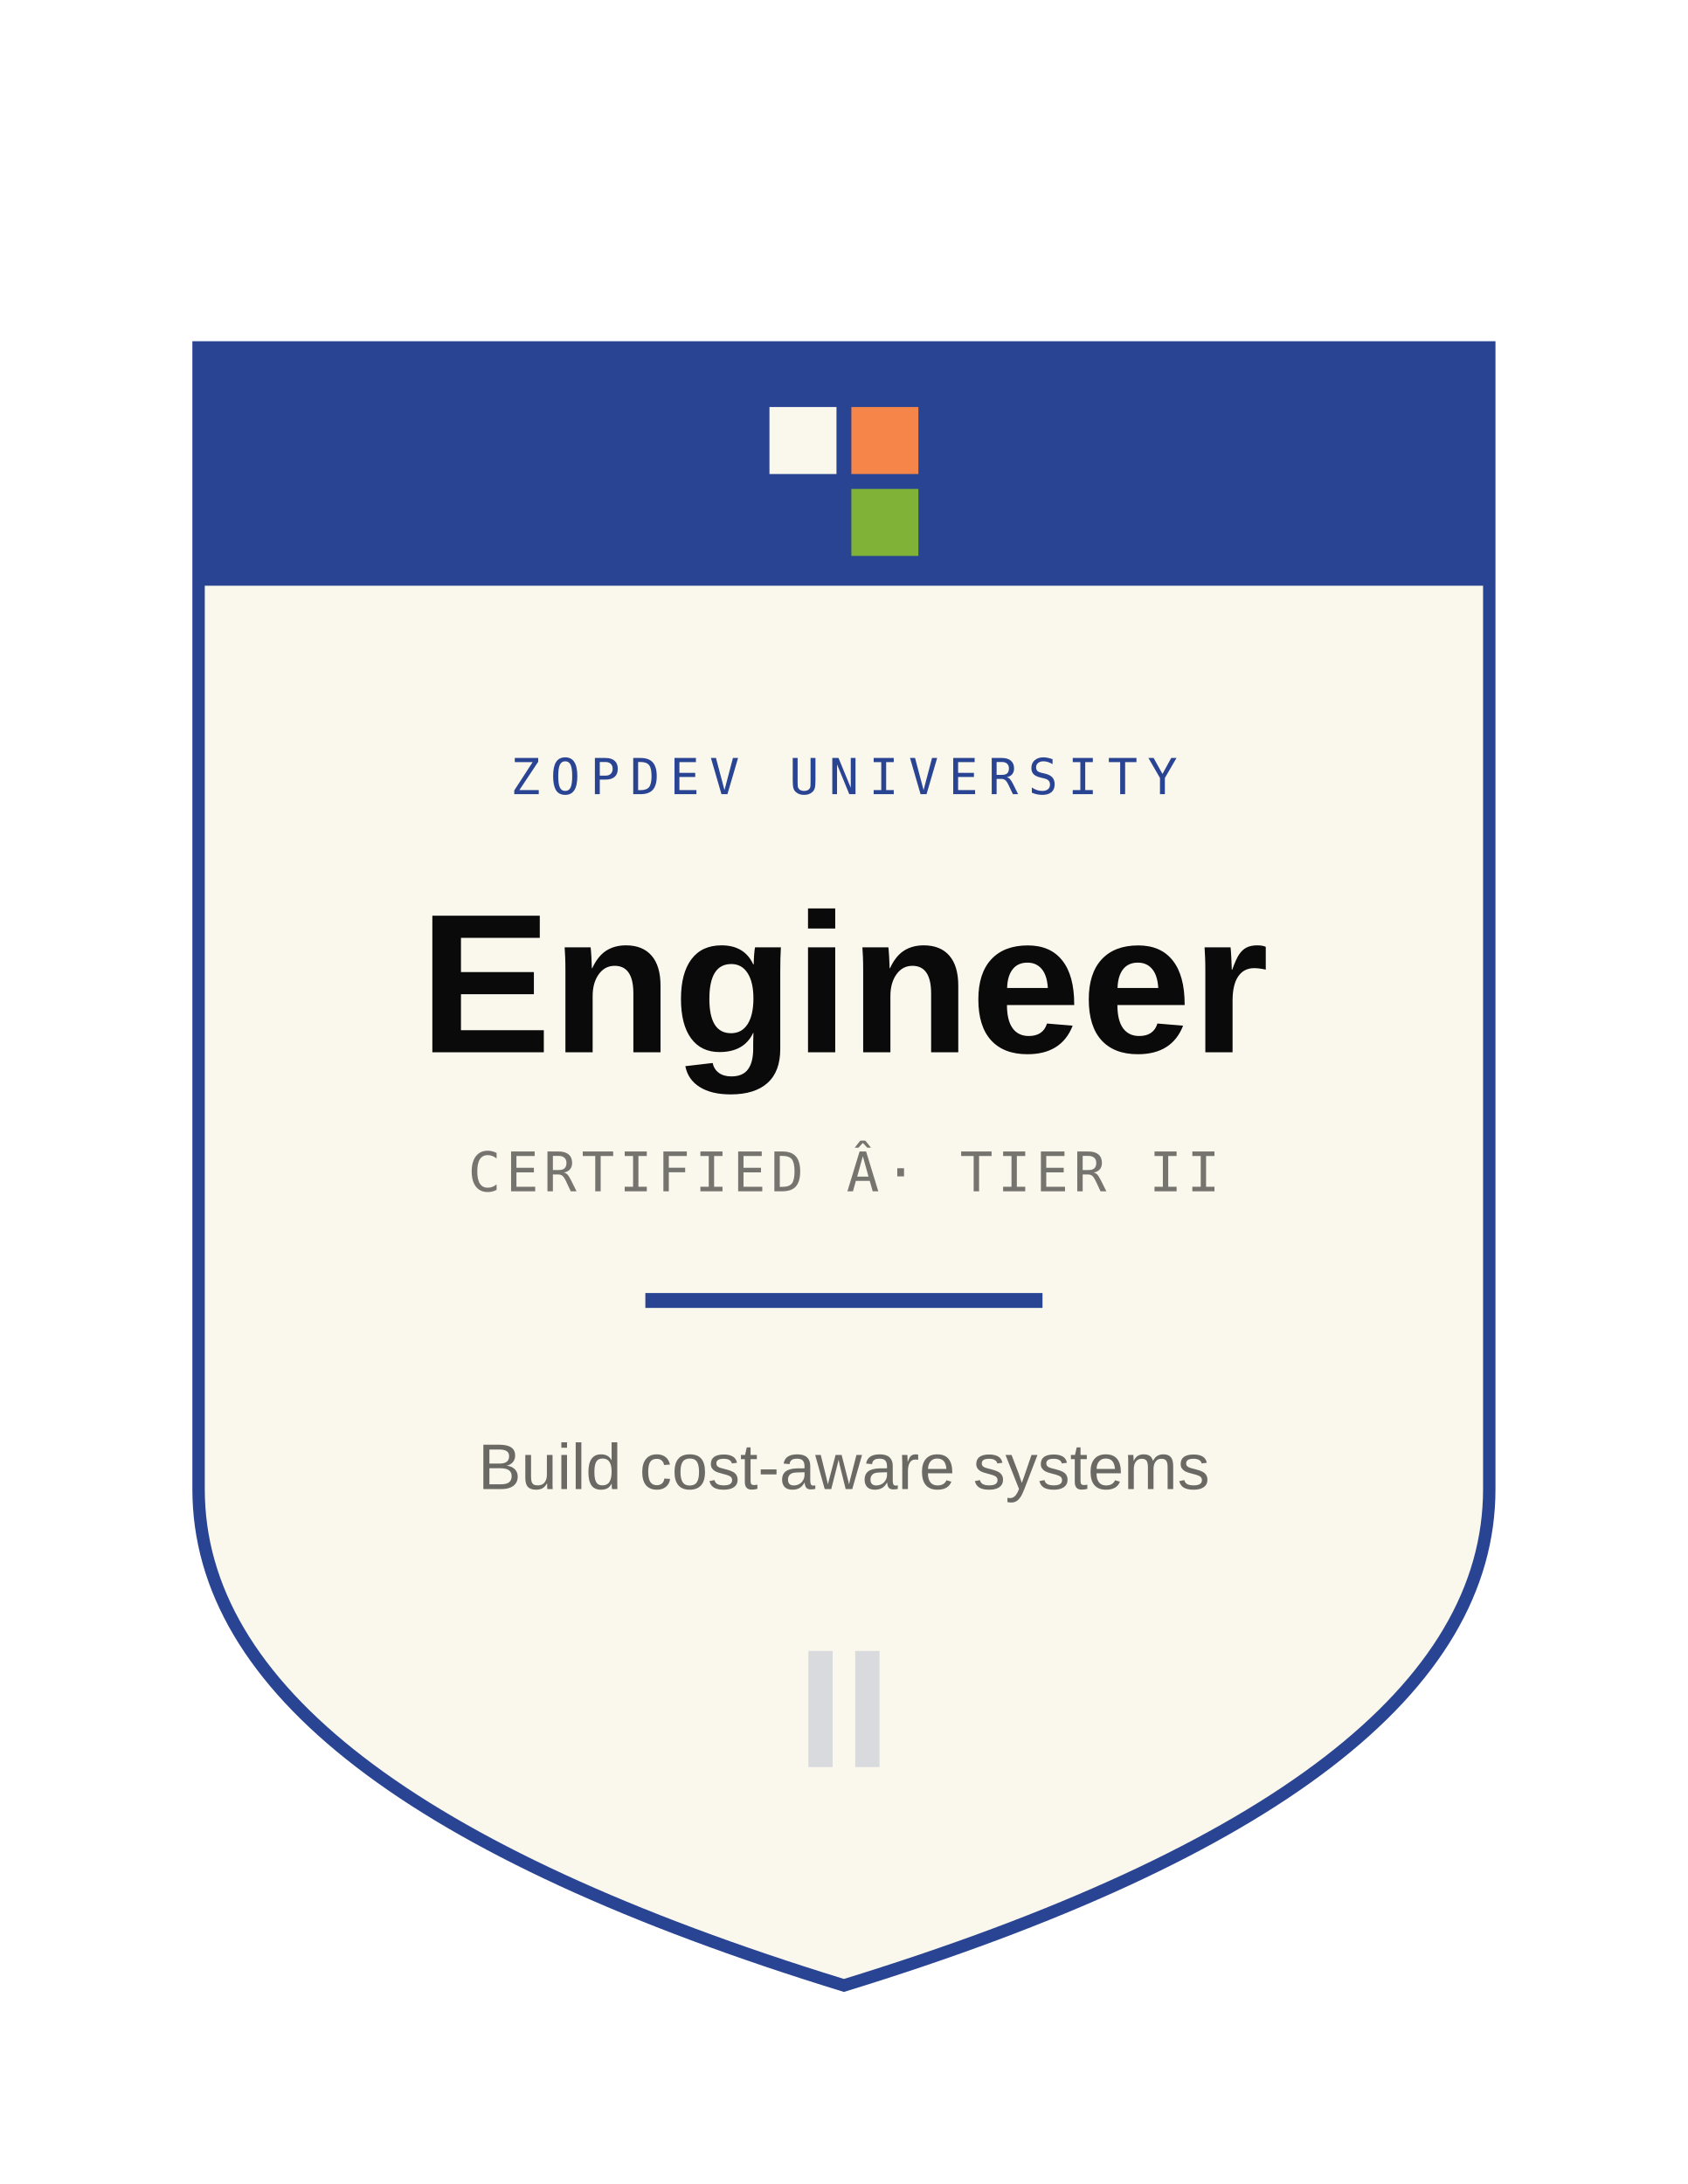
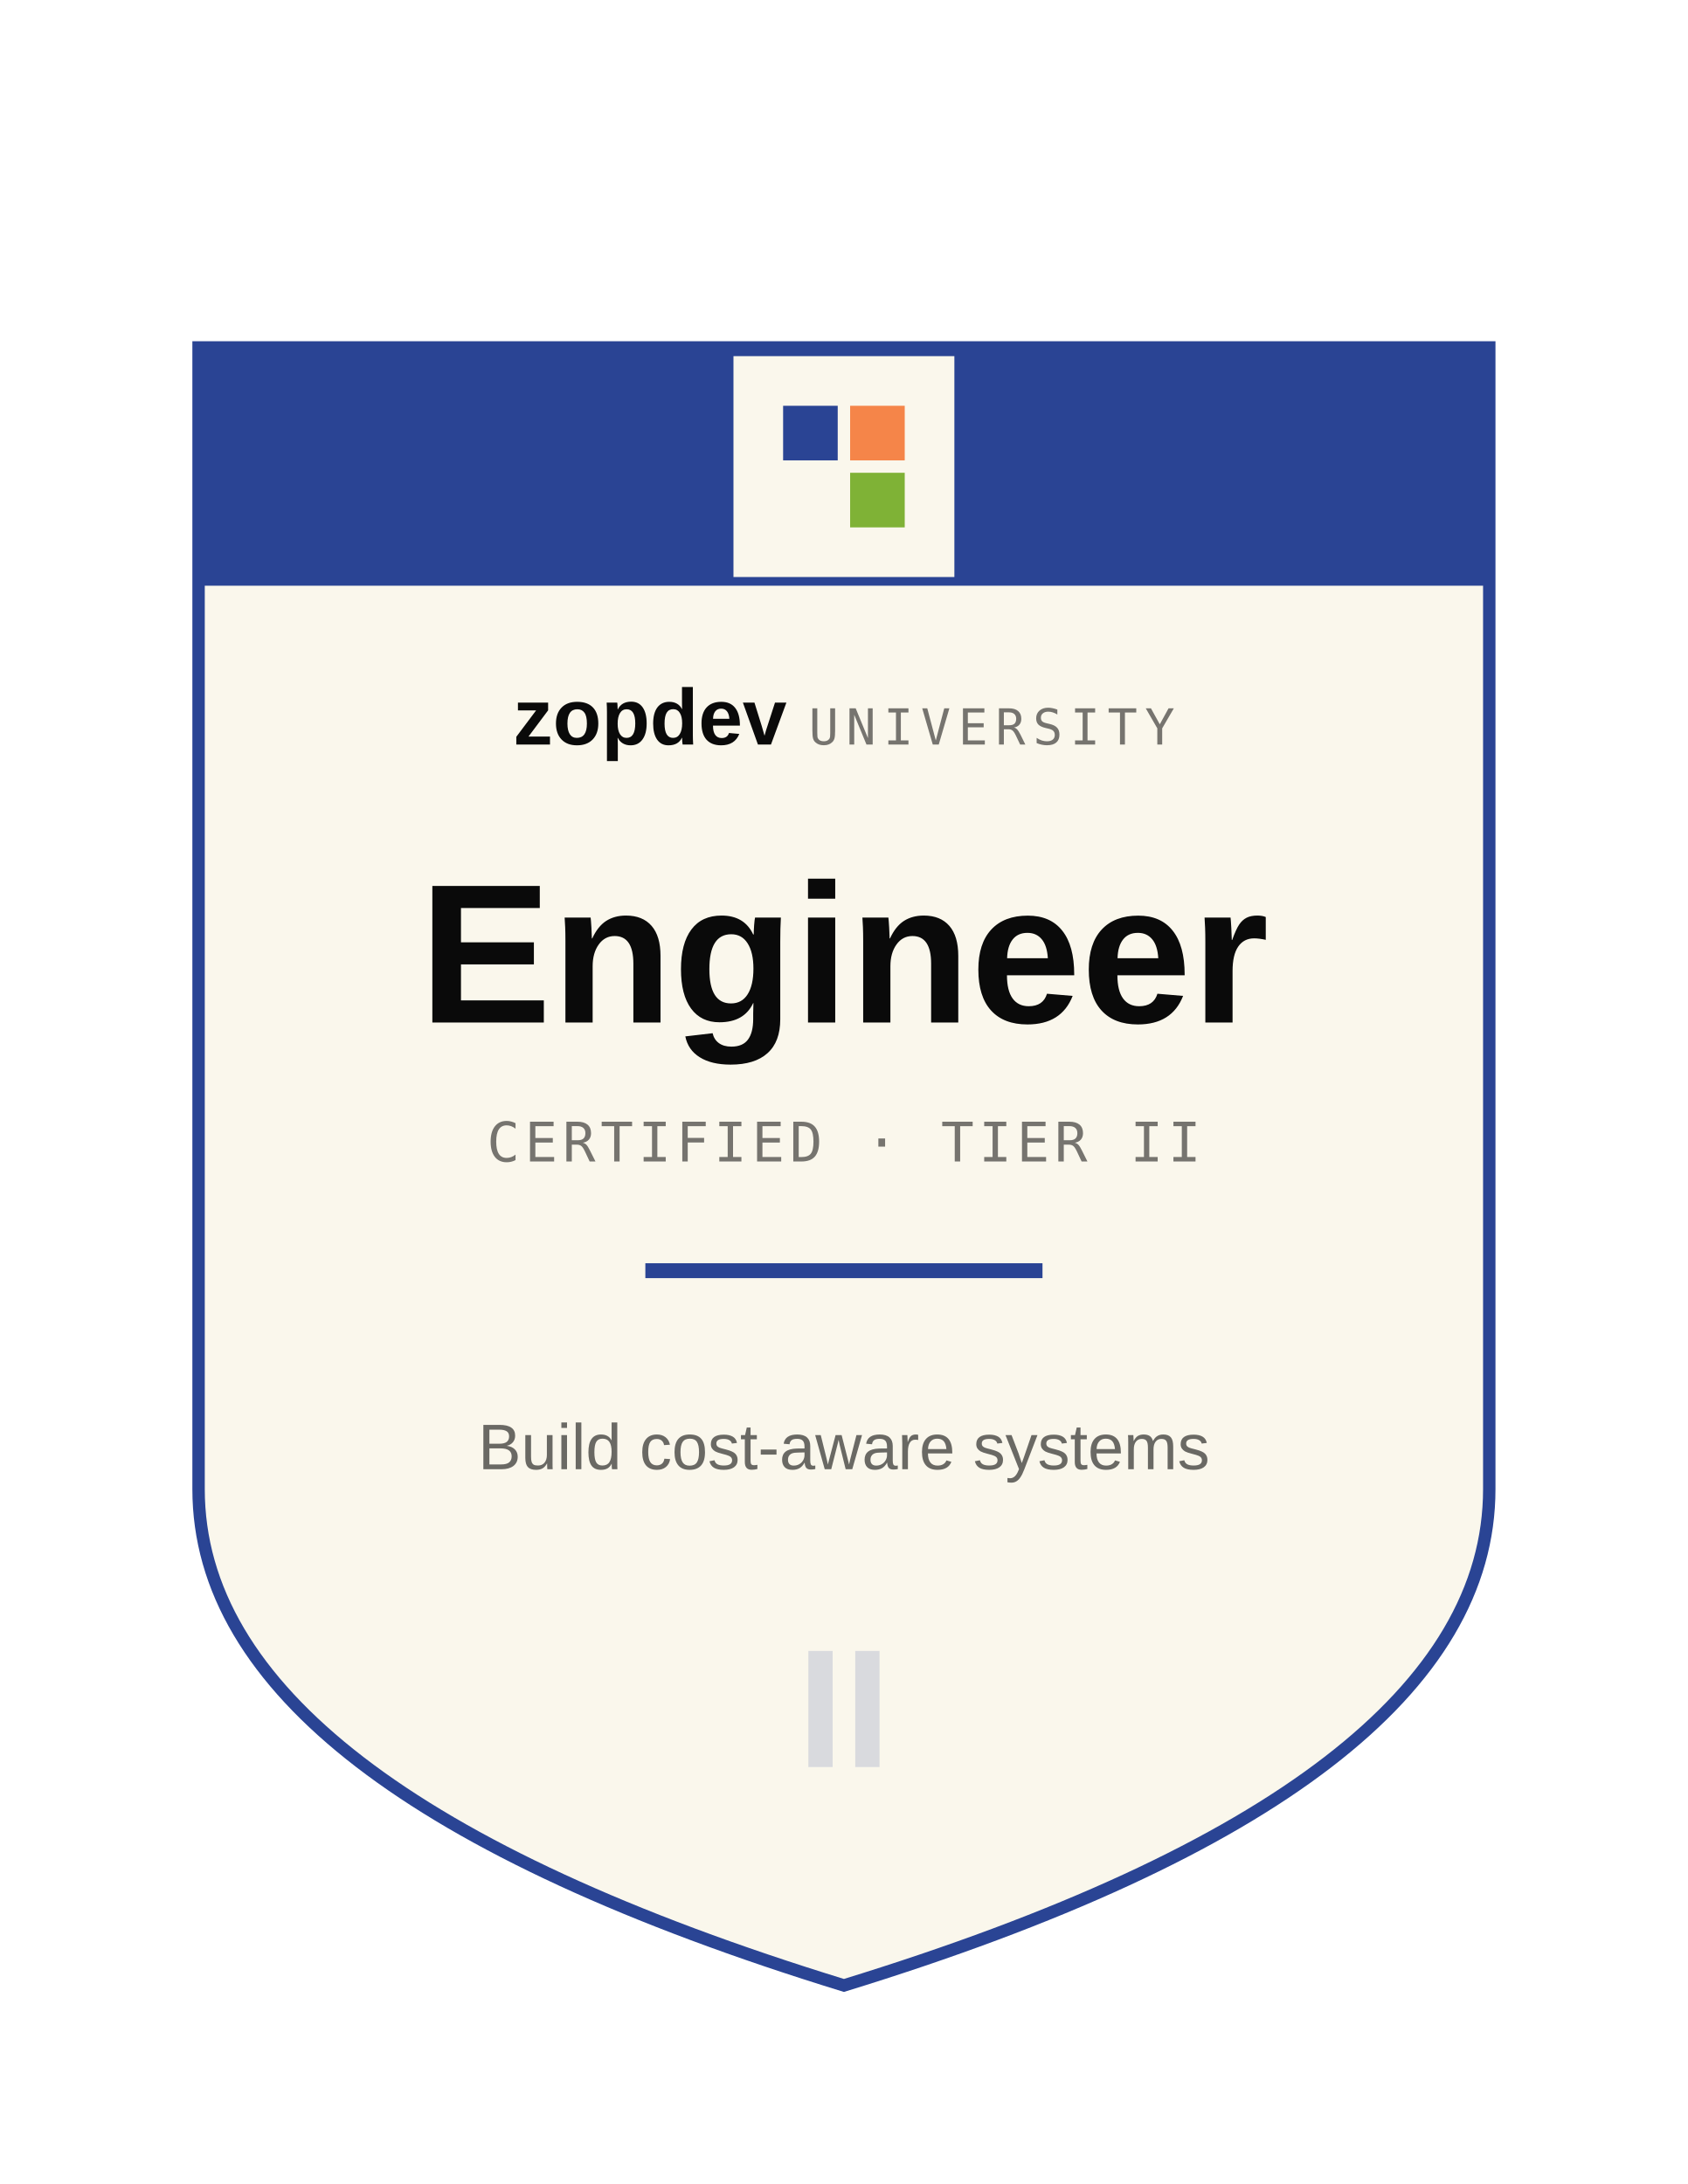
<svg xmlns="http://www.w3.org/2000/svg" width="340" height="440" class="cert-badge-svg" viewBox="0 0 340 440" role="img" aria-label="ZopDev Certified: Engineer badge">
  <path d="M40,70 L300,70 L300,300 Q300,360 170,400 Q40,360 40,300 Z" fill="#FAF7EC" stroke="#2A4494" stroke-width="2.5" />
  <path d="M40,70 L300,70 L300,118 L40,118 Z" fill="#2A4494" />
-   <g transform="translate(155,82)">
-     <rect x="0" y="0" width="13.5" height="13.5" fill="#FAF7EC" />
-     <rect x="16.5" y="0" width="13.5" height="13.5" fill="#F58549" />
-     <rect x="16.5" y="16.5" width="13.5" height="13.5" fill="#7FB236" />
+   <rect x="147.75" y="71.75" width="44.5" height="44.5" fill="#FAF7EC" />
+   <g transform="translate(157.75,81.75)">
+     <rect x="0" y="0" width="11" height="11" fill="#2A4494" />
+     <rect x="13.5" y="0" width="11" height="11" fill="#F58549" />
+     <rect x="13.5" y="13.5" width="11" height="11" fill="#7FB236" />
  </g>
-   <text x="170" y="160" text-anchor="middle" font-family="'JetBrains Mono','SF Mono',Menlo,monospace" font-size="10" letter-spacing="2" fill="#2A4494">ZOPDEV UNIVERSITY</text>
-   <text x="170" y="212" text-anchor="middle" font-family="'Space Grotesk','Helvetica Neue',Arial,sans-serif" font-size="40" font-weight="700" fill="#0A0A0A">Engineer</text>
-   <text x="170" y="240" text-anchor="middle" font-family="'JetBrains Mono','SF Mono',Menlo,monospace" font-size="11" letter-spacing="1" fill="#0A0A0A" fill-opacity="0.55">CERTIFIED Â· TIER II</text>
-   <line x1="130" y1="262" x2="210" y2="262" stroke="#2A4494" stroke-width="3" />
-   <text x="170" y="300" text-anchor="middle" font-family="'Space Grotesk','Helvetica Neue',Arial,sans-serif" font-size="13" fill="#0A0A0A" fill-opacity="0.6">Build cost-aware systems</text>
+   <text x="170" y="150" text-anchor="middle" font-family="'Space Grotesk','Helvetica Neue',Arial,sans-serif" font-size="16" font-weight="700" fill="#0A0A0A">zopdev <tspan font-family="'JetBrains Mono','SF Mono',Menlo,monospace" font-size="10" font-weight="400" letter-spacing="1.5" fill="#0A0A0A" fill-opacity="0.55">UNIVERSITY</tspan>
+   </text>
+   <text x="170" y="206" text-anchor="middle" font-family="'Space Grotesk','Helvetica Neue',Arial,sans-serif" font-size="40" font-weight="700" fill="#0A0A0A">Engineer</text>
+   <text x="170" y="234" text-anchor="middle" font-family="'JetBrains Mono','SF Mono',Menlo,monospace" font-size="11" letter-spacing="1" fill="#0A0A0A" fill-opacity="0.55">CERTIFIED · TIER II</text>
+   <line x1="130" y1="256" x2="210" y2="256" stroke="#2A4494" stroke-width="3" />
+   <text x="170" y="296" text-anchor="middle" font-family="'Space Grotesk','Helvetica Neue',Arial,sans-serif" font-size="13" fill="#0A0A0A" fill-opacity="0.6">Build cost-aware systems</text>
  <text x="170" y="356" text-anchor="middle" font-family="'Space Grotesk','Helvetica Neue',Arial,sans-serif" font-size="34" font-weight="700" fill="#2A4494" fill-opacity="0.16">II</text>
</svg>
